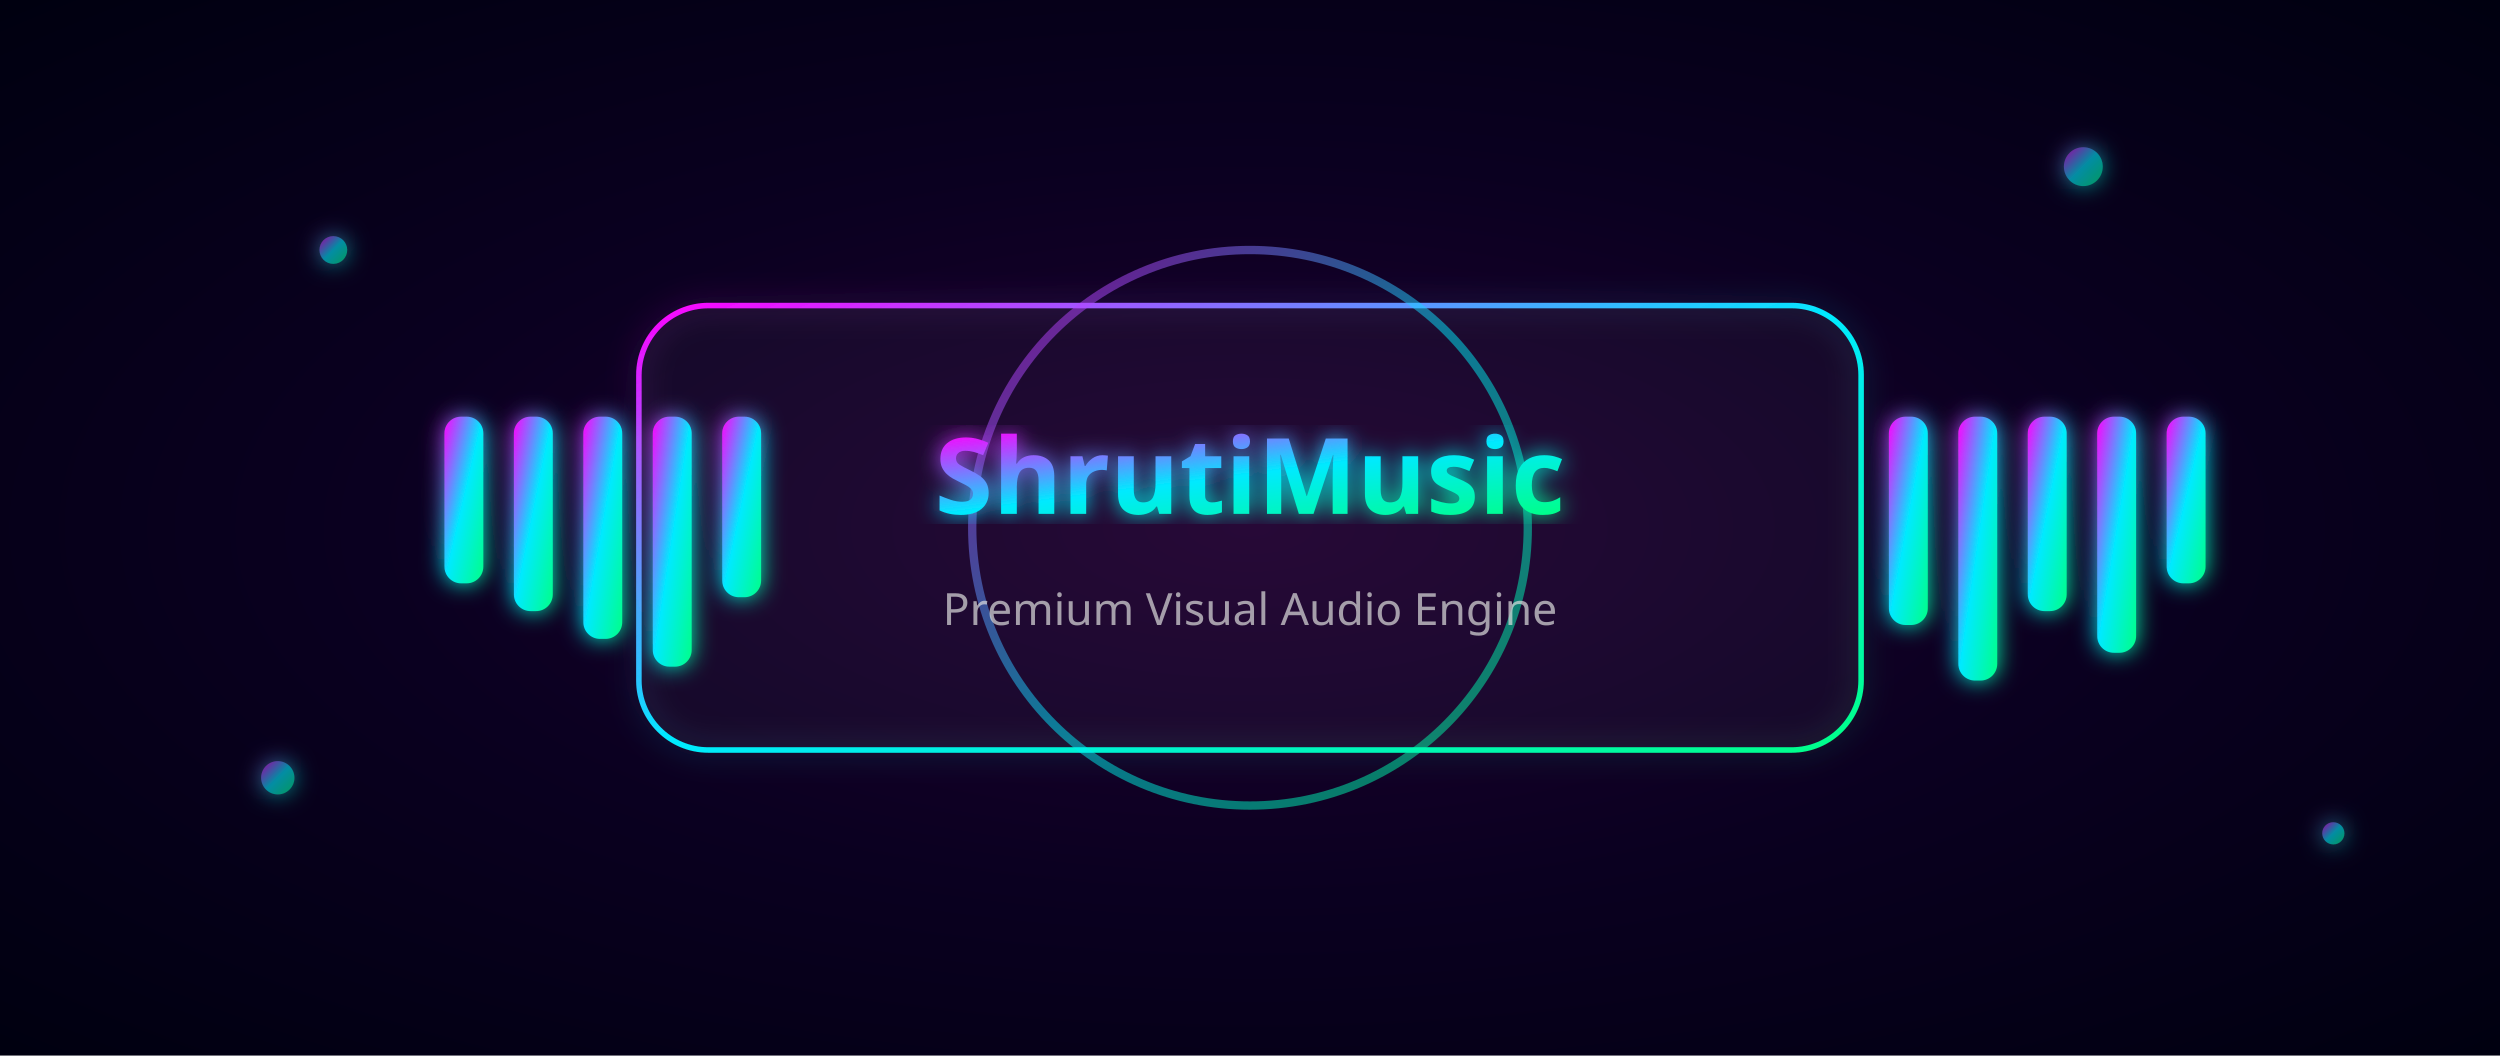
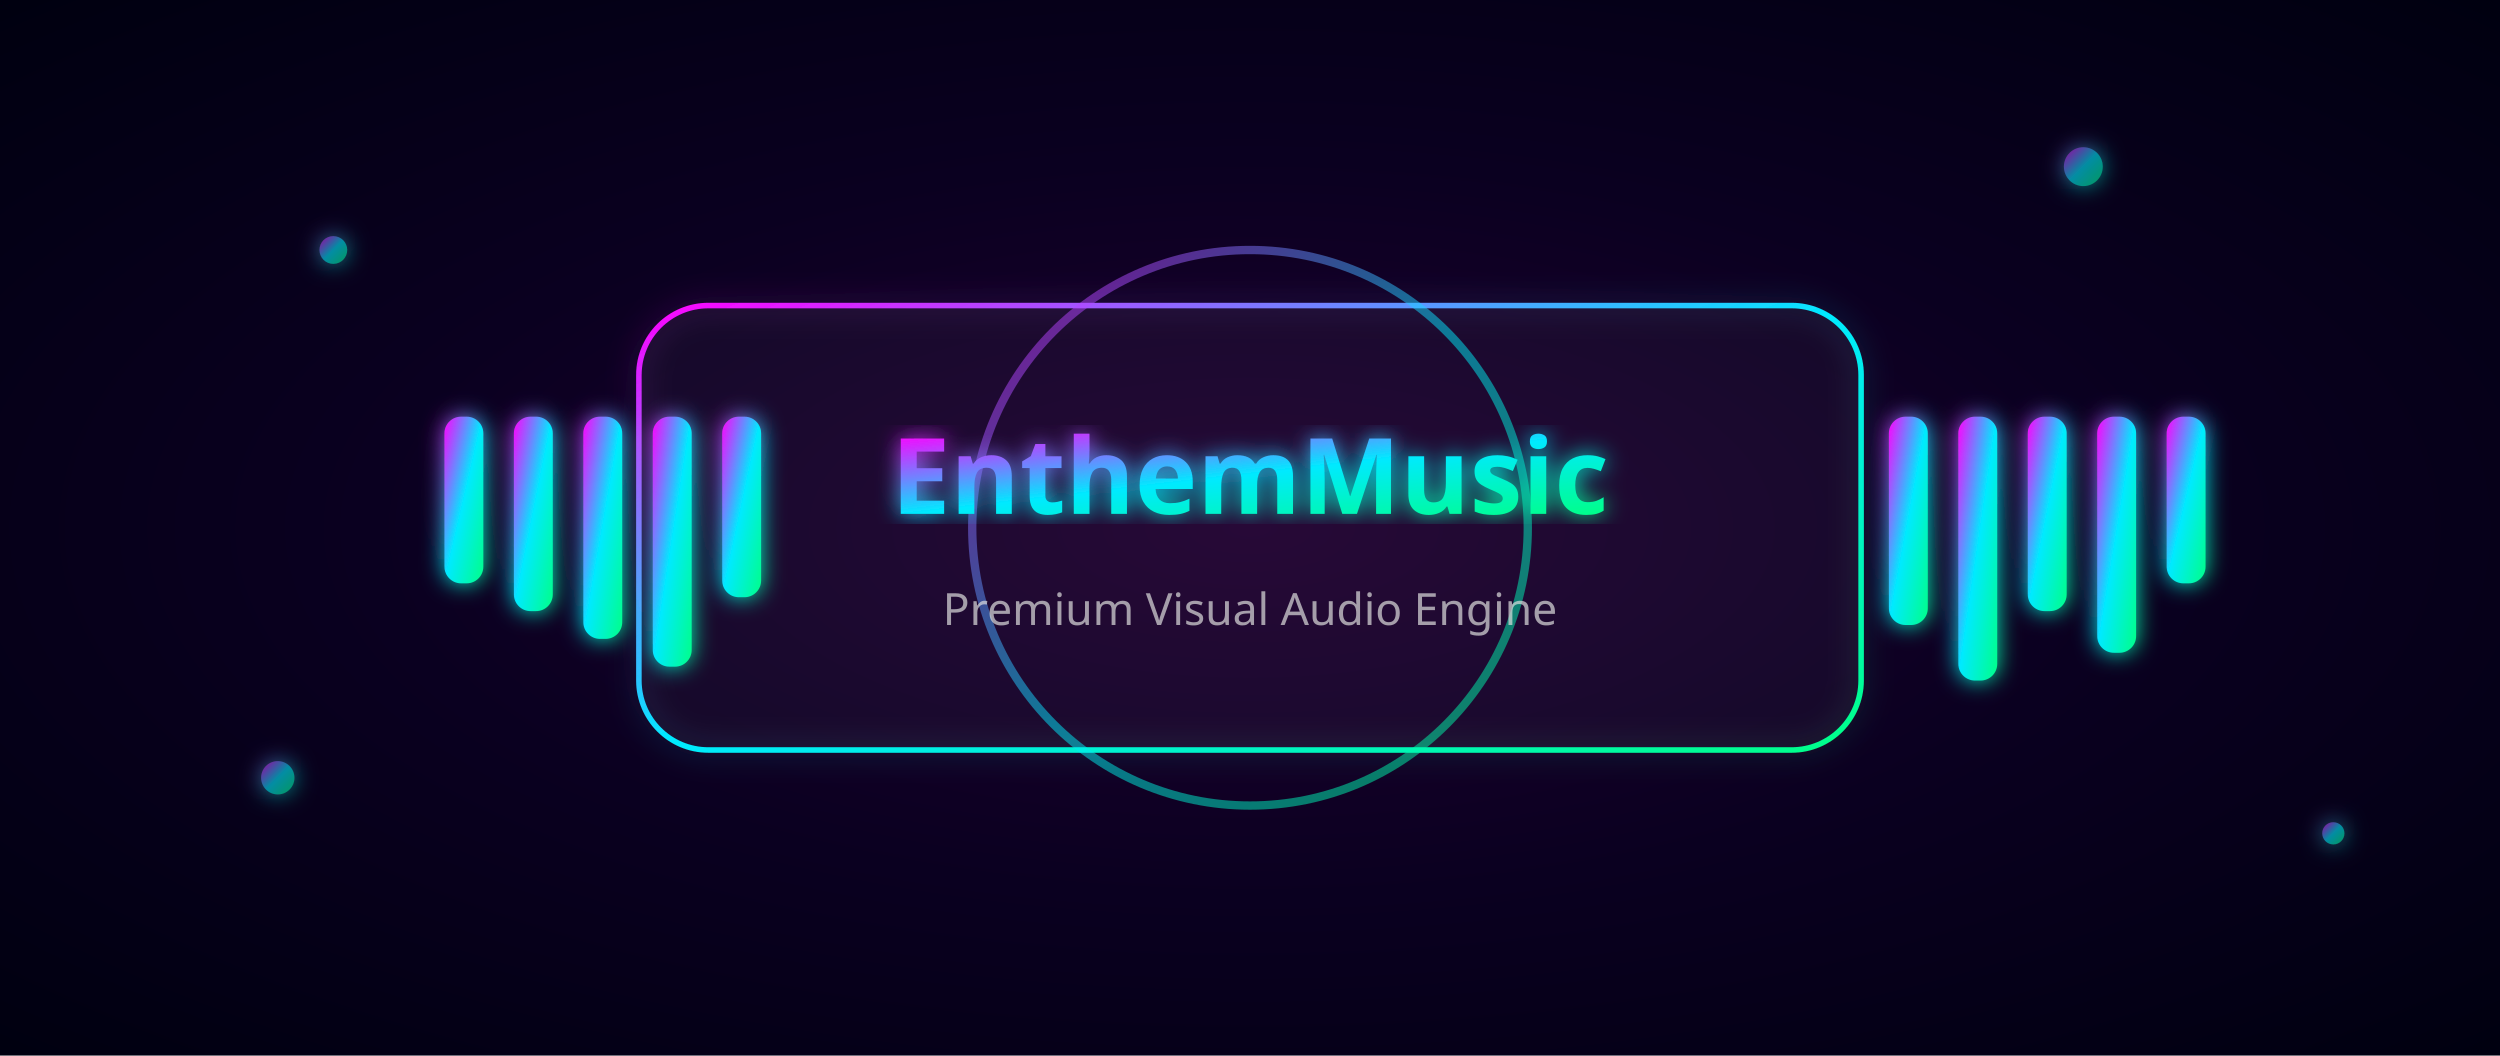
<svg xmlns="http://www.w3.org/2000/svg" width="100%" height="380" viewBox="0 0 900 380">
  <defs>
    <radialGradient id="bg" cx="50%" cy="50%" r="70%">
      <stop offset="0%" stop-color="#1f0030" />
      <stop offset="50%" stop-color="#0a0020" />
      <stop offset="100%" stop-color="#000010" />
    </radialGradient>
    <linearGradient id="neon" x1="0%" y1="0%" x2="100%" y2="100%">
      <stop offset="0%" stop-color="#ff00ff" />
      <stop offset="50%" stop-color="#00eaff" />
      <stop offset="100%" stop-color="#00ff88" />
    </linearGradient>
    <filter id="softGlow">
      <feGaussianBlur stdDeviation="4" result="glow" />
      <feMerge>
        <feMergeNode in="glow" />
        <feMergeNode in="SourceGraphic" />
      </feMerge>
    </filter>
    <filter id="glass" x="-20%" y="-20%" width="140%" height="140%">
      <feGaussianBlur in="SourceGraphic" stdDeviation="5" result="blur" />
      <feColorMatrix result="matrixOut" type="matrix" values="1 0 0 0 0                   0 1 0 0 0                   0 0 1 0 0                   0 0 0 0.3 0" />
      <feBlend in="SourceGraphic" in2="matrixOut" mode="normal" />
    </filter>
    <style>
      @keyframes eq {
        0% { height: 20px; }
        25% { height: 80px; }
        50% { height: 40px; }
        75% { height: 100px; }
        100% { height: 30px; }
      }

      @keyframes float {
        0% { transform: translateY(0px); opacity: 0.8; }
        50% { transform: translateY(-15px); opacity: 1; }
        100% { transform: translateY(0px); opacity: 0.8; }
      }

      @keyframes ring {
        0% { r: 90; opacity: .4; }
        50% { r: 120; opacity: .2; }
        100% { r: 90; opacity: .4; }
      }
    </style>
  </defs>
  <rect width="100%" height="100%" fill="url(#bg)" />
  <g fill="url(#neon)" opacity="0.6" filter="url(#softGlow)">
    <circle cx="120" cy="90" r="5" style="animation: float 3s infinite ease-in-out; animation-delay: .2s" />
    <circle cx="750" cy="60" r="7" style="animation: float 4s infinite ease-in-out; animation-delay: .5s" />
    <circle cx="840" cy="300" r="4" style="animation: float 3.5s infinite ease-in-out; animation-delay: .9s" />
    <circle cx="100" cy="280" r="6" style="animation: float 4s infinite ease-in-out; animation-delay: 1.2s" />
  </g>
  <g transform="translate(450,190)">
    <rect x="-220" y="-80" width="440" height="160" rx="25" fill="rgba(255,255,255,0.03)" stroke="url(#neon)" stroke-width="2" filter="url(#glass)" />
    <circle r="100" fill="none" stroke="url(#neon)" stroke-width="3" style="animation:ring 4s infinite ease-in-out" opacity="0.5" />
    <text x="0" y="-5" text-anchor="middle" font-size="38" font-family="Poppins, sans-serif" font-weight="900" fill="url(#neon)" filter="url(#softGlow)">
-       ShrutiMusic
+       EnthemMusic
    </text>
    <text x="0" y="35" text-anchor="middle" font-size="16" fill="#dddddd" opacity="0.7" font-family="Poppins, sans-serif">
      Premium Visual Audio Engine
    </text>
  </g>
  <g transform="translate(160,200)" fill="url(#neon)" filter="url(#softGlow)">
    <rect x="0" y="-50" width="14" height="60" rx="6" style="animation:eq 1s infinite .1s" />
    <rect x="25" y="-50" width="14" height="70" rx="6" style="animation:eq 1.1s infinite .2s" />
    <rect x="50" y="-50" width="14" height="80" rx="6" style="animation:eq 1s infinite .3s" />
    <rect x="75" y="-50" width="14" height="90" rx="6" style="animation:eq 1.2s infinite .4s" />
    <rect x="100" y="-50" width="14" height="65" rx="6" style="animation:eq 1s infinite .5s" />
  </g>
  <g transform="translate(680,200)" fill="url(#neon)" filter="url(#softGlow)">
    <rect x="0" y="-50" width="14" height="75" rx="6" style="animation:eq 1s infinite .6s" />
    <rect x="25" y="-50" width="14" height="95" rx="6" style="animation:eq 1.1s infinite .7s" />
    <rect x="50" y="-50" width="14" height="70" rx="6" style="animation:eq 1s infinite .8s" />
    <rect x="75" y="-50" width="14" height="85" rx="6" style="animation:eq 1.2s infinite .9s" />
    <rect x="100" y="-50" width="14" height="60" rx="6" style="animation:eq 1s infinite 1s" />
  </g>
</svg>
